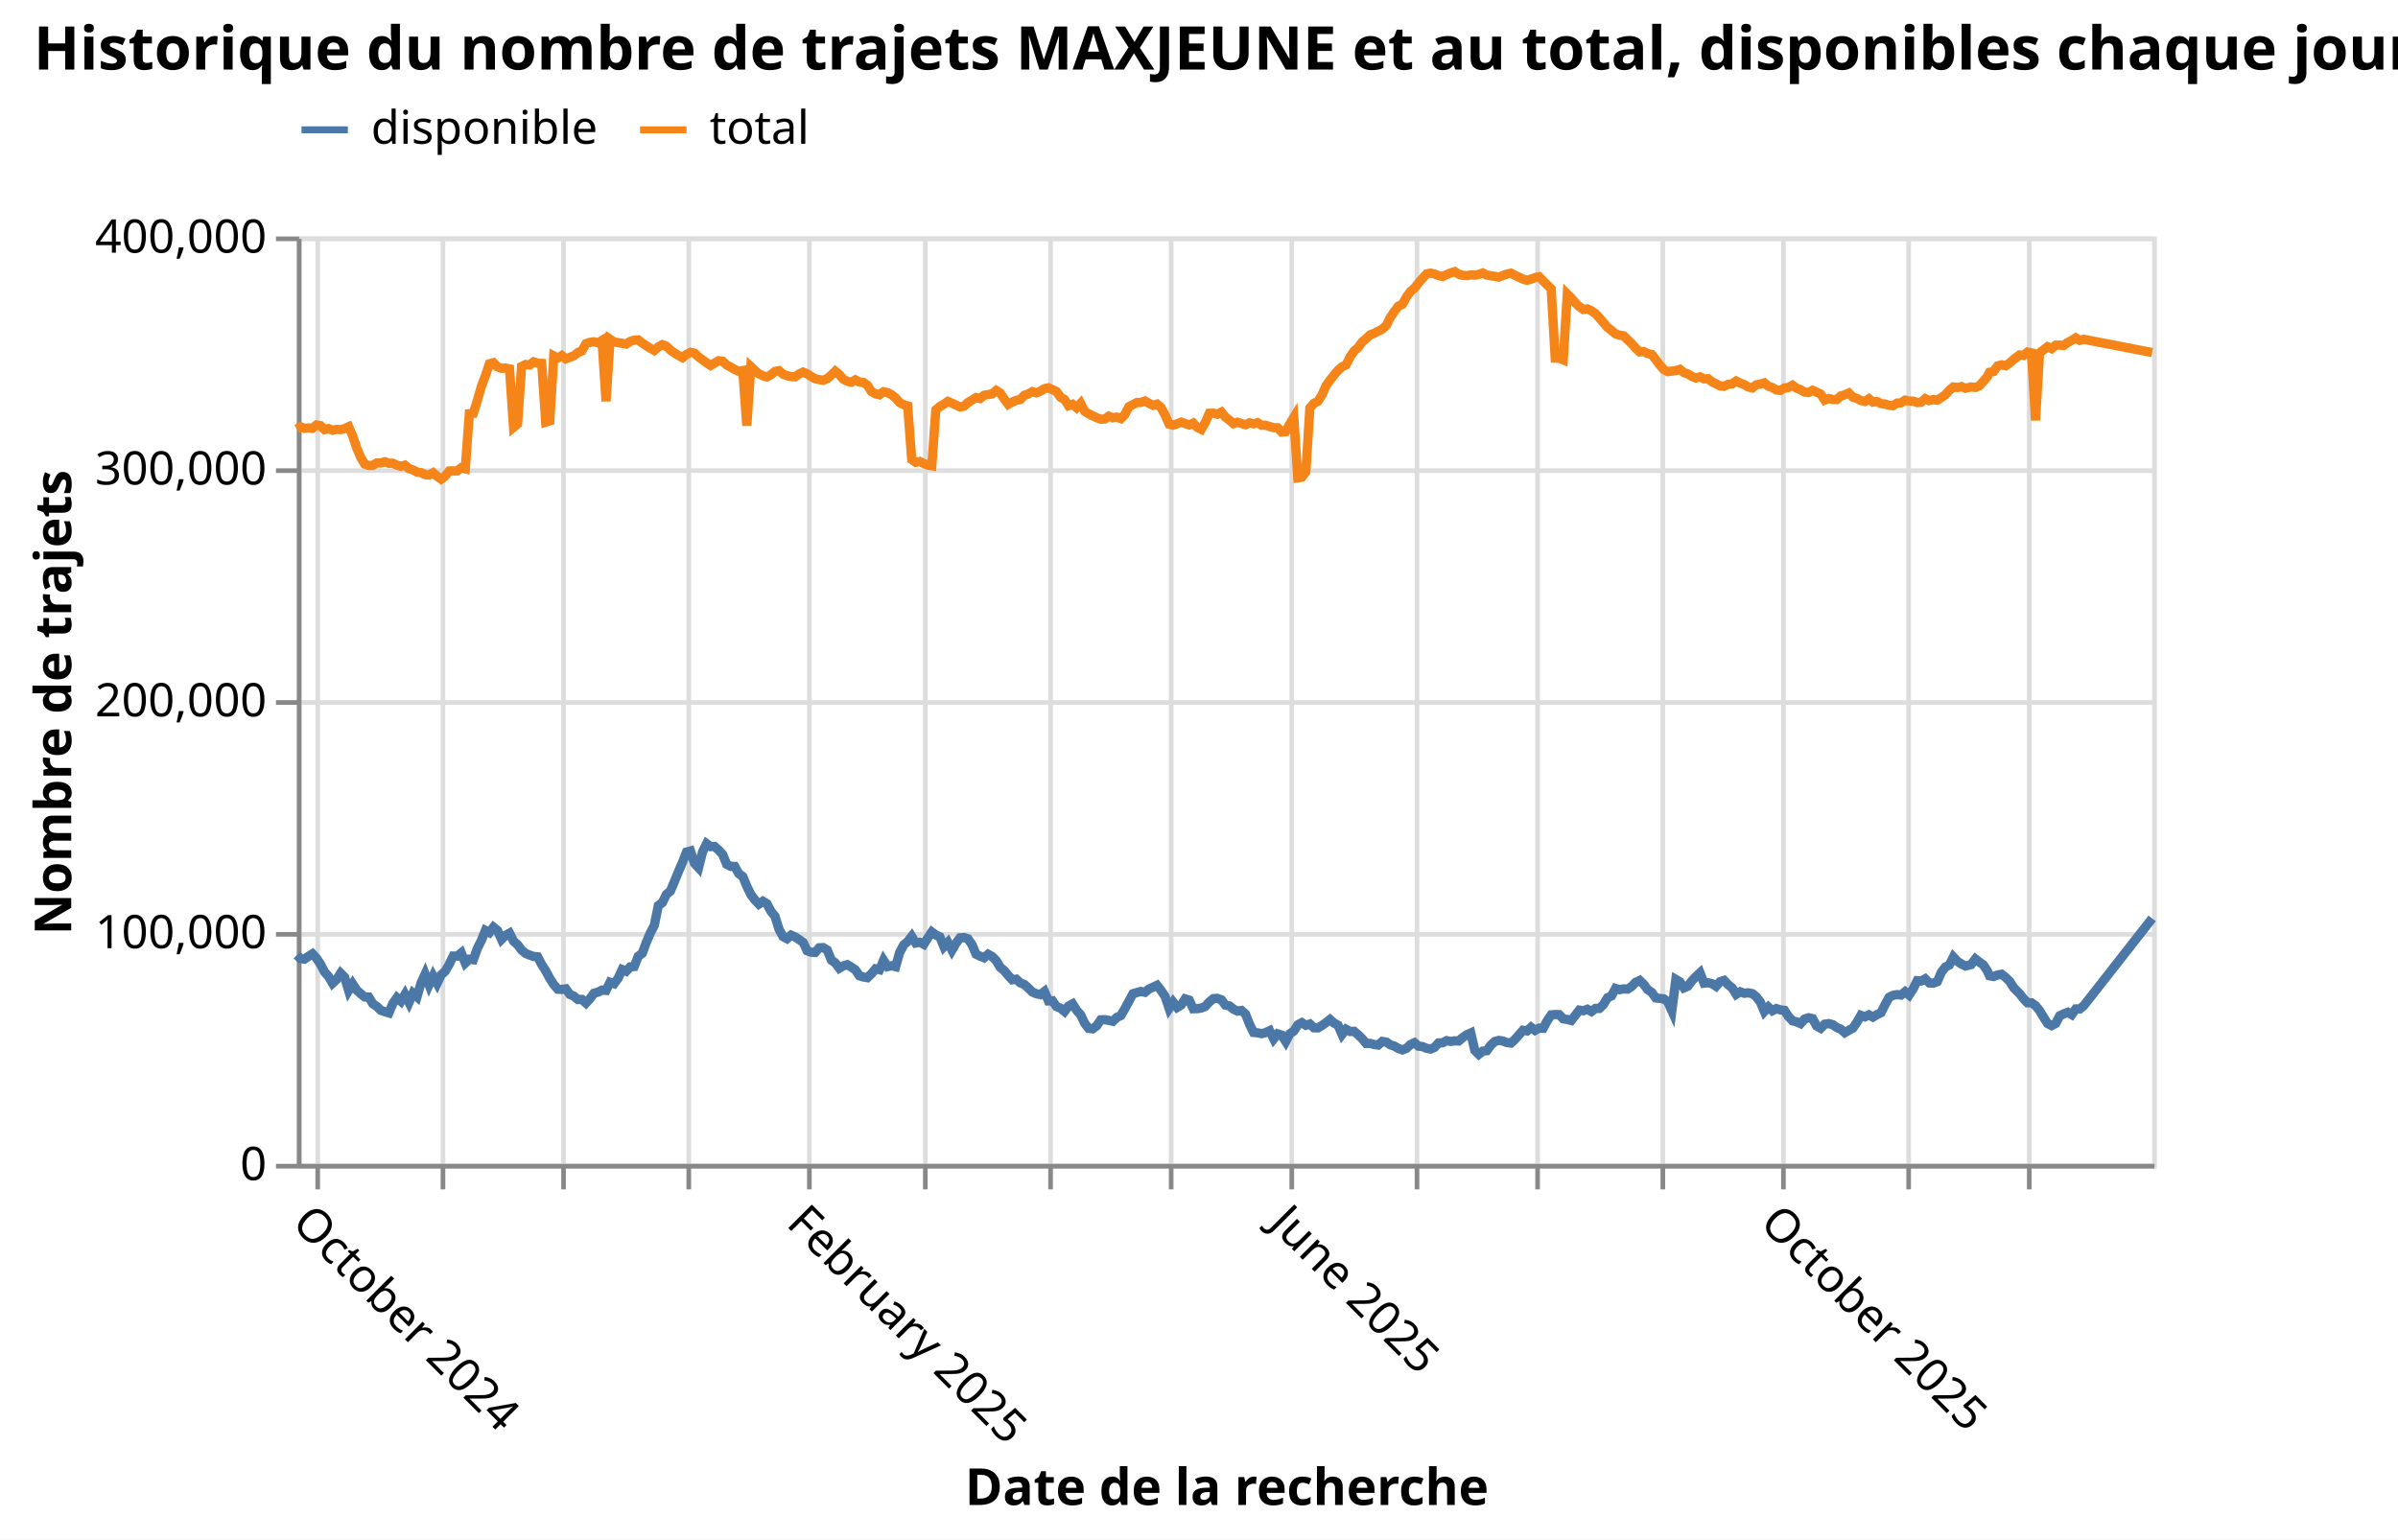
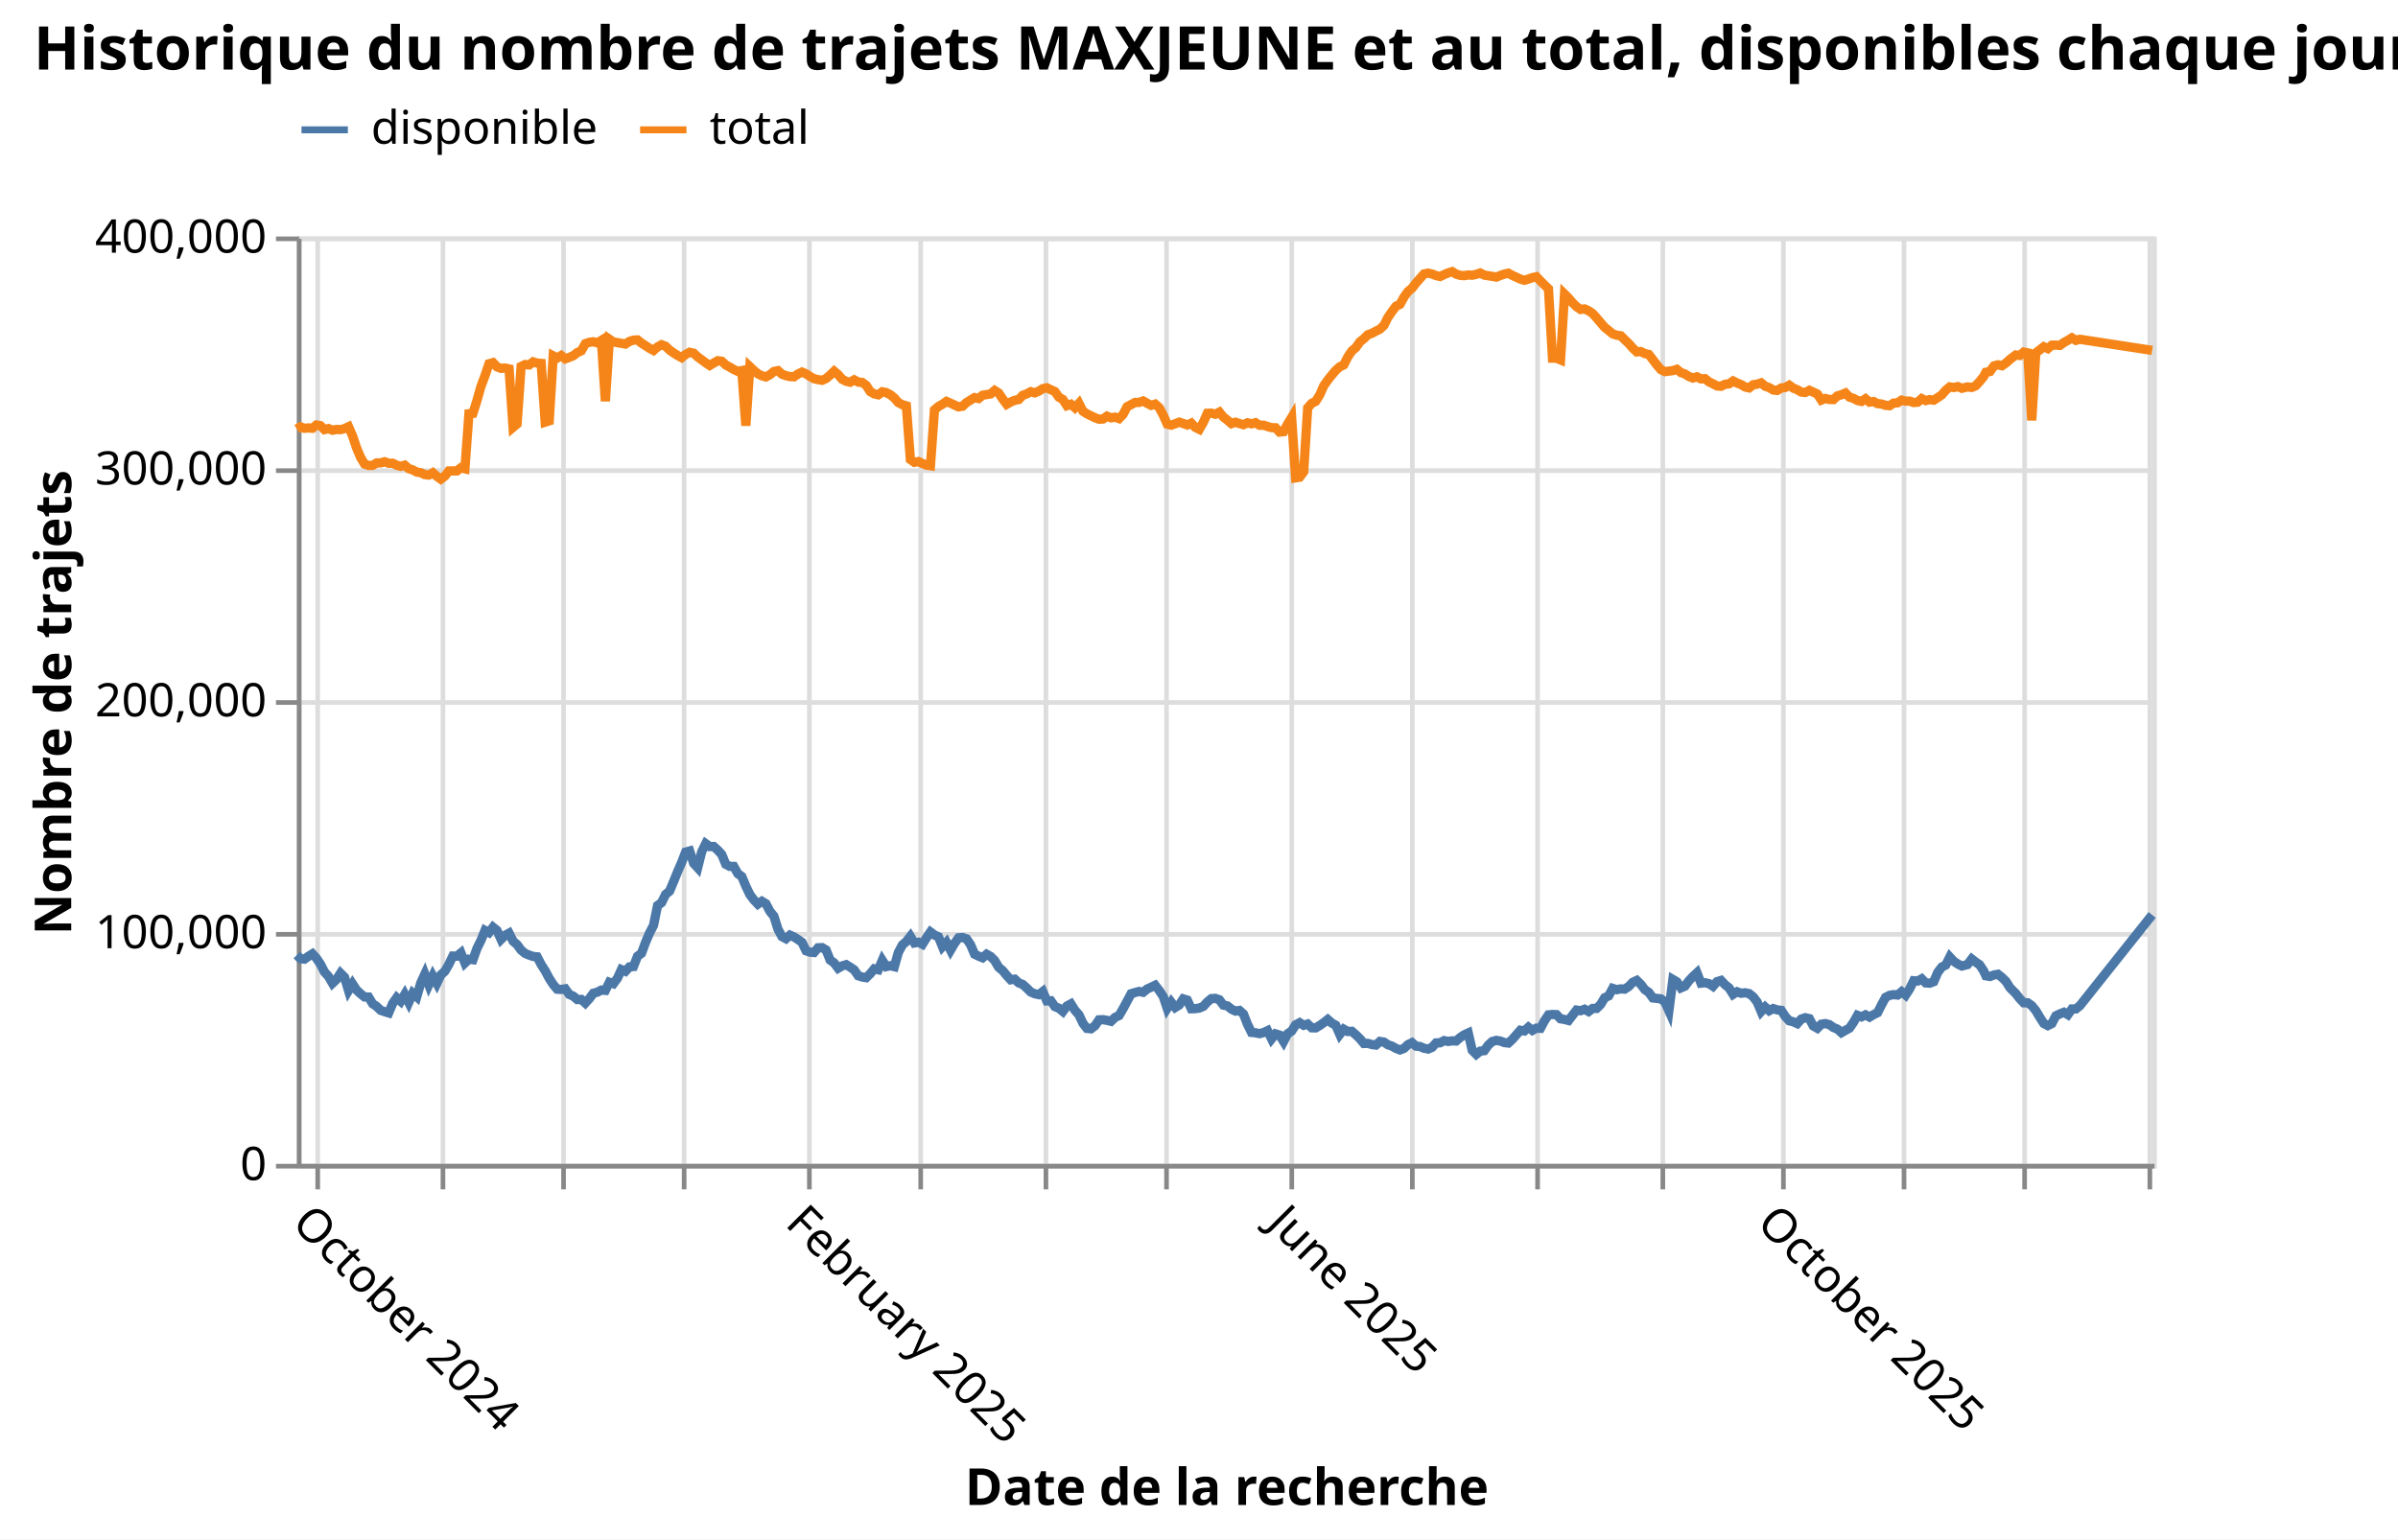
<svg xmlns="http://www.w3.org/2000/svg" version="1.1" class="marks" width="517" height="332" viewBox="0 0 517 332">
  <rect width="517" height="332" fill="white" />
  <g fill="none" stroke-miterlimit="10" transform="translate(64,51)">
    <g class="mark-group role-frame root" role="graphics-object" aria-roledescription="group mark container">
      <g transform="translate(0,0)">
        <path class="background" aria-hidden="true" d="M0.5,0.5h400v200h-400Z" stroke="#ddd" />
        <g>
          <g class="mark-group role-axis" aria-hidden="true">
            <g transform="translate(0.5,200.5)">
              <path class="background" aria-hidden="true" d="M0,0h0v0h0Z" pointer-events="none" />
              <g>
                <g class="mark-rule role-axis-grid" pointer-events="none">
                  <line transform="translate(4,-200)" x2="0" y2="200" stroke="#ddd" stroke-width="1" opacity="1" />
                  <line transform="translate(31,-200)" x2="0" y2="200" stroke="#ddd" stroke-width="1" opacity="1" />
                  <line transform="translate(57,-200)" x2="0" y2="200" stroke="#ddd" stroke-width="1" opacity="1" />
-                   <line transform="translate(84,-200)" x2="0" y2="200" stroke="#ddd" stroke-width="1" opacity="1" />
+                   <line transform="translate(83,-200)" x2="0" y2="200" stroke="#ddd" stroke-width="1" opacity="1" />
                  <line transform="translate(110,-200)" x2="0" y2="200" stroke="#ddd" stroke-width="1" opacity="1" />
-                   <line transform="translate(135,-200)" x2="0" y2="200" stroke="#ddd" stroke-width="1" opacity="1" />
-                   <line transform="translate(162,-200)" x2="0" y2="200" stroke="#ddd" stroke-width="1" opacity="1" />
-                   <line transform="translate(188,-200)" x2="0" y2="200" stroke="#ddd" stroke-width="1" opacity="1" />
+                   <line transform="translate(134,-200)" x2="0" y2="200" stroke="#ddd" stroke-width="1" opacity="1" />
+                   <line transform="translate(161,-200)" x2="0" y2="200" stroke="#ddd" stroke-width="1" opacity="1" />
+                   <line transform="translate(187,-200)" x2="0" y2="200" stroke="#ddd" stroke-width="1" opacity="1" />
                  <line transform="translate(214,-200)" x2="0" y2="200" stroke="#ddd" stroke-width="1" opacity="1" />
-                   <line transform="translate(241,-200)" x2="0" y2="200" stroke="#ddd" stroke-width="1" opacity="1" />
+                   <line transform="translate(240,-200)" x2="0" y2="200" stroke="#ddd" stroke-width="1" opacity="1" />
                  <line transform="translate(267,-200)" x2="0" y2="200" stroke="#ddd" stroke-width="1" opacity="1" />
                  <line transform="translate(294,-200)" x2="0" y2="200" stroke="#ddd" stroke-width="1" opacity="1" />
                  <line transform="translate(320,-200)" x2="0" y2="200" stroke="#ddd" stroke-width="1" opacity="1" />
-                   <line transform="translate(347,-200)" x2="0" y2="200" stroke="#ddd" stroke-width="1" opacity="1" />
-                   <line transform="translate(373,-200)" x2="0" y2="200" stroke="#ddd" stroke-width="1" opacity="1" />
+                   <line transform="translate(346,-200)" x2="0" y2="200" stroke="#ddd" stroke-width="1" opacity="1" />
+                   <line transform="translate(372,-200)" x2="0" y2="200" stroke="#ddd" stroke-width="1" opacity="1" />
+                   <line transform="translate(399,-200)" x2="0" y2="200" stroke="#ddd" stroke-width="1" opacity="1" />
                </g>
              </g>
              <path class="foreground" aria-hidden="true" d="" pointer-events="none" display="none" />
            </g>
          </g>
          <g class="mark-group role-axis" aria-hidden="true">
            <g transform="translate(0.5,0.5)">
              <path class="background" aria-hidden="true" d="M0,0h0v0h0Z" pointer-events="none" />
              <g>
                <g class="mark-rule role-axis-grid" pointer-events="none">
                  <line transform="translate(0,200)" x2="400" y2="0" stroke="#ddd" stroke-width="1" opacity="1" />
                  <line transform="translate(0,150)" x2="400" y2="0" stroke="#ddd" stroke-width="1" opacity="1" />
                  <line transform="translate(0,100)" x2="400" y2="0" stroke="#ddd" stroke-width="1" opacity="1" />
                  <line transform="translate(0,50)" x2="400" y2="0" stroke="#ddd" stroke-width="1" opacity="1" />
                  <line transform="translate(0,0)" x2="400" y2="0" stroke="#ddd" stroke-width="1" opacity="1" />
                </g>
              </g>
              <path class="foreground" aria-hidden="true" d="" pointer-events="none" display="none" />
            </g>
          </g>
-           <g class="mark-group role-axis" role="graphics-symbol" aria-roledescription="axis" aria-label="X-axis titled 'Date de la recherche' for a time scale with values from September 2024 to December 2025">
+           <g class="mark-group role-axis" role="graphics-symbol" aria-roledescription="axis" aria-label="X-axis titled 'Date de la recherche' for a time scale with values from September 2024 to January 2026">
            <g transform="translate(0.5,200.5)">
              <path class="background" aria-hidden="true" d="M0,0h0v0h0Z" pointer-events="none" />
              <g>
                <g class="mark-rule role-axis-tick" pointer-events="none">
                  <line transform="translate(4,0)" x2="0" y2="5" stroke="#888" stroke-width="1" opacity="1" />
                  <line transform="translate(31,0)" x2="0" y2="5" stroke="#888" stroke-width="1" opacity="1" />
                  <line transform="translate(57,0)" x2="0" y2="5" stroke="#888" stroke-width="1" opacity="1" />
-                   <line transform="translate(84,0)" x2="0" y2="5" stroke="#888" stroke-width="1" opacity="1" />
+                   <line transform="translate(83,0)" x2="0" y2="5" stroke="#888" stroke-width="1" opacity="1" />
                  <line transform="translate(110,0)" x2="0" y2="5" stroke="#888" stroke-width="1" opacity="1" />
-                   <line transform="translate(135,0)" x2="0" y2="5" stroke="#888" stroke-width="1" opacity="1" />
-                   <line transform="translate(162,0)" x2="0" y2="5" stroke="#888" stroke-width="1" opacity="1" />
-                   <line transform="translate(188,0)" x2="0" y2="5" stroke="#888" stroke-width="1" opacity="1" />
+                   <line transform="translate(134,0)" x2="0" y2="5" stroke="#888" stroke-width="1" opacity="1" />
+                   <line transform="translate(161,0)" x2="0" y2="5" stroke="#888" stroke-width="1" opacity="1" />
+                   <line transform="translate(187,0)" x2="0" y2="5" stroke="#888" stroke-width="1" opacity="1" />
                  <line transform="translate(214,0)" x2="0" y2="5" stroke="#888" stroke-width="1" opacity="1" />
-                   <line transform="translate(241,0)" x2="0" y2="5" stroke="#888" stroke-width="1" opacity="1" />
+                   <line transform="translate(240,0)" x2="0" y2="5" stroke="#888" stroke-width="1" opacity="1" />
                  <line transform="translate(267,0)" x2="0" y2="5" stroke="#888" stroke-width="1" opacity="1" />
                  <line transform="translate(294,0)" x2="0" y2="5" stroke="#888" stroke-width="1" opacity="1" />
                  <line transform="translate(320,0)" x2="0" y2="5" stroke="#888" stroke-width="1" opacity="1" />
-                   <line transform="translate(347,0)" x2="0" y2="5" stroke="#888" stroke-width="1" opacity="1" />
-                   <line transform="translate(373,0)" x2="0" y2="5" stroke="#888" stroke-width="1" opacity="1" />
+                   <line transform="translate(346,0)" x2="0" y2="5" stroke="#888" stroke-width="1" opacity="1" />
+                   <line transform="translate(372,0)" x2="0" y2="5" stroke="#888" stroke-width="1" opacity="1" />
+                   <line transform="translate(399,0)" x2="0" y2="5" stroke="#888" stroke-width="1" opacity="1" />
                </g>
                <g class="mark-text role-axis-label" pointer-events="none">
-                   <text text-anchor="start" transform="translate(3.787331,7) rotate(45) translate(0,8)" font-family="sans-serif" font-size="10px" fill="#000" opacity="1">October 2024</text>
-                   <text text-anchor="start" transform="translate(30.66744,7) rotate(45) translate(0,8)" font-family="sans-serif" font-size="10px" fill="#000" opacity="0">November 2024</text>
-                   <text text-anchor="start" transform="translate(56.68045,7) rotate(45) translate(0,8)" font-family="sans-serif" font-size="10px" fill="#000" opacity="0">December 2024</text>
-                   <text text-anchor="start" transform="translate(83.56055,7) rotate(45) translate(0,8)" font-family="sans-serif" font-size="10px" fill="#000" opacity="0">January 2025</text>
-                   <text text-anchor="start" transform="translate(110.4407,7) rotate(45) translate(0,8)" font-family="sans-serif" font-size="10px" fill="#000" opacity="1">February 2025</text>
-                   <text text-anchor="start" transform="translate(134.7195,7) rotate(45) translate(0,8)" font-family="sans-serif" font-size="10px" fill="#000" opacity="0">March 2025</text>
-                   <text text-anchor="start" transform="translate(161.5996,7) rotate(45) translate(0,8)" font-family="sans-serif" font-size="10px" fill="#000" opacity="0">April 2025</text>
-                   <text text-anchor="start" transform="translate(187.6126,7) rotate(45) translate(0,8)" font-family="sans-serif" font-size="10px" fill="#000" opacity="0">May 2025</text>
-                   <text text-anchor="start" transform="translate(214.4927,7) rotate(45) translate(0,8)" font-family="sans-serif" font-size="10px" fill="#000" opacity="1">June 2025</text>
-                   <text text-anchor="start" transform="translate(240.5057,7) rotate(45) translate(0,8)" font-family="sans-serif" font-size="10px" fill="#000" opacity="0">July 2025</text>
-                   <text text-anchor="start" transform="translate(267.3858,7) rotate(45) translate(0,8)" font-family="sans-serif" font-size="10px" fill="#000" opacity="0">August 2025</text>
-                   <text text-anchor="start" transform="translate(294.2659,7) rotate(45) translate(0,8)" font-family="sans-serif" font-size="10px" fill="#000" opacity="0">September 2025</text>
-                   <text text-anchor="start" transform="translate(320.2789,7) rotate(45) translate(0,8)" font-family="sans-serif" font-size="10px" fill="#000" opacity="1">October 2025</text>
-                   <text text-anchor="start" transform="translate(347.159,7) rotate(45) translate(0,8)" font-family="sans-serif" font-size="10px" fill="#000" opacity="0">November 2025</text>
-                   <text text-anchor="start" transform="translate(373.172,7) rotate(45) translate(0,8)" font-family="sans-serif" font-size="10px" fill="#000" opacity="0">December 2025</text>
+                   <text text-anchor="start" transform="translate(3.779139,7) rotate(45) translate(0,8)" font-family="sans-serif" font-size="10px" fill="#000" opacity="1">October 2024</text>
+                   <text text-anchor="start" transform="translate(30.6011,7) rotate(45) translate(0,8)" font-family="sans-serif" font-size="10px" fill="#000" opacity="0">November 2024</text>
+                   <text text-anchor="start" transform="translate(56.55784,7) rotate(45) translate(0,8)" font-family="sans-serif" font-size="10px" fill="#000" opacity="0">December 2024</text>
+                   <text text-anchor="start" transform="translate(83.3798,7) rotate(45) translate(0,8)" font-family="sans-serif" font-size="10px" fill="#000" opacity="0">January 2025</text>
+                   <text text-anchor="start" transform="translate(110.2018,7) rotate(45) translate(0,8)" font-family="sans-serif" font-size="10px" fill="#000" opacity="1">February 2025</text>
+                   <text text-anchor="start" transform="translate(134.4281,7) rotate(45) translate(0,8)" font-family="sans-serif" font-size="10px" fill="#000" opacity="0">March 2025</text>
+                   <text text-anchor="start" transform="translate(161.25,7) rotate(45) translate(0,8)" font-family="sans-serif" font-size="10px" fill="#000" opacity="0">April 2025</text>
+                   <text text-anchor="start" transform="translate(187.2068,7) rotate(45) translate(0,8)" font-family="sans-serif" font-size="10px" fill="#000" opacity="0">May 2025</text>
+                   <text text-anchor="start" transform="translate(214.0287,7) rotate(45) translate(0,8)" font-family="sans-serif" font-size="10px" fill="#000" opacity="1">June 2025</text>
+                   <text text-anchor="start" transform="translate(239.9855,7) rotate(45) translate(0,8)" font-family="sans-serif" font-size="10px" fill="#000" opacity="0">July 2025</text>
+                   <text text-anchor="start" transform="translate(266.8074,7) rotate(45) translate(0,8)" font-family="sans-serif" font-size="10px" fill="#000" opacity="0">August 2025</text>
+                   <text text-anchor="start" transform="translate(293.6294,7) rotate(45) translate(0,8)" font-family="sans-serif" font-size="10px" fill="#000" opacity="0">September 2025</text>
+                   <text text-anchor="start" transform="translate(319.5861,7) rotate(45) translate(0,8)" font-family="sans-serif" font-size="10px" fill="#000" opacity="1">October 2025</text>
+                   <text text-anchor="start" transform="translate(346.4081,7) rotate(45) translate(0,8)" font-family="sans-serif" font-size="10px" fill="#000" opacity="0">November 2025</text>
+                   <text text-anchor="start" transform="translate(372.3648,7) rotate(45) translate(0,8)" font-family="sans-serif" font-size="10px" fill="#000" opacity="0">December 2025</text>
+                   <text text-anchor="start" transform="translate(399.1868,7) rotate(45) translate(0,8)" font-family="sans-serif" font-size="10px" fill="#000" opacity="0">January 2026</text>
                </g>
                <g class="mark-rule role-axis-domain" pointer-events="none">
                  <line transform="translate(0,0)" x2="400" y2="0" stroke="#888" stroke-width="1" opacity="1" />
                </g>
                <g class="mark-text role-axis-title" pointer-events="none">
                  <text text-anchor="middle" transform="translate(200,73.06063)" font-family="sans-serif" font-size="11px" font-weight="bold" fill="#000" opacity="1">Date de la recherche</text>
                </g>
              </g>
              <path class="foreground" aria-hidden="true" d="" pointer-events="none" display="none" />
            </g>
          </g>
          <g class="mark-group role-axis" role="graphics-symbol" aria-roledescription="axis" aria-label="Y-axis titled 'Nombre de trajets' for a linear scale with values from 0 to 400,000">
            <g transform="translate(0.5,0.5)">
              <path class="background" aria-hidden="true" d="M0,0h0v0h0Z" pointer-events="none" />
              <g>
                <g class="mark-rule role-axis-tick" pointer-events="none">
                  <line transform="translate(0,200)" x2="-5" y2="0" stroke="#888" stroke-width="1" opacity="1" />
                  <line transform="translate(0,150)" x2="-5" y2="0" stroke="#888" stroke-width="1" opacity="1" />
                  <line transform="translate(0,100)" x2="-5" y2="0" stroke="#888" stroke-width="1" opacity="1" />
                  <line transform="translate(0,50)" x2="-5" y2="0" stroke="#888" stroke-width="1" opacity="1" />
                  <line transform="translate(0,0)" x2="-5" y2="0" stroke="#888" stroke-width="1" opacity="1" />
                </g>
                <g class="mark-text role-axis-label" pointer-events="none">
                  <text text-anchor="end" transform="translate(-7,203)" font-family="sans-serif" font-size="10px" fill="#000" opacity="1">0</text>
                  <text text-anchor="end" transform="translate(-7,153)" font-family="sans-serif" font-size="10px" fill="#000" opacity="1">100,000</text>
                  <text text-anchor="end" transform="translate(-7,103)" font-family="sans-serif" font-size="10px" fill="#000" opacity="1">200,000</text>
                  <text text-anchor="end" transform="translate(-7,53)" font-family="sans-serif" font-size="10px" fill="#000" opacity="1">300,000</text>
                  <text text-anchor="end" transform="translate(-7,3)" font-family="sans-serif" font-size="10px" fill="#000" opacity="1">400,000</text>
                </g>
                <g class="mark-rule role-axis-domain" pointer-events="none">
                  <line transform="translate(0,200)" x2="0" y2="-200" stroke="#888" stroke-width="1" opacity="1" />
                </g>
                <g class="mark-text role-axis-title" pointer-events="none">
                  <text text-anchor="middle" transform="translate(-47.14746,100) rotate(-90) translate(0,-2)" font-family="sans-serif" font-size="11px" font-weight="bold" fill="#000" opacity="1">Nombre de trajets</text>
                </g>
              </g>
              <path class="foreground" aria-hidden="true" d="" pointer-events="none" display="none" />
            </g>
          </g>
          <g class="mark-group role-scope pathgroup" role="graphics-object" aria-roledescription="group mark container">
            <g transform="translate(0,0)">
              <path class="background" aria-hidden="true" d="M0,0h400v200h-400Z" />
              <g>
                <g class="mark-line role-mark marks" role="graphics-object" aria-roledescription="line mark container">
-                   <path aria-label="Date de la recherche: September 2024; Nombre de trajets: 90064; variable: disponible" role="graphics-symbol" aria-roledescription="line mark" d="M0,154.968L0.762,155.733L1.629,155.849L2.496,155.249L3.363,154.706L4.23,155.647L5.098,156.936L5.965,158.611L6.832,159.578L7.699,161.051L8.566,160.232L9.433,158.887L10.3,159.757L11.167,162.622L12.034,161.186L12.901,162.517L13.769,163.314L14.636,164.01L15.503,164.032L16.37,165.467L17.237,166.043L18.104,166.883L18.971,167.187L19.838,167.45L20.705,165.395L21.572,164.165L22.44,164.939L23.307,163.463L24.174,165.186L25.041,163.209L25.908,163.971L26.775,160.982L27.648,159.082L28.509,161.376L29.377,159.478L30.244,161.072L31.111,159.24L31.978,158.471L32.845,156.976L33.712,155.186L34.579,155.206L35.448,154.501L36.313,156.687L37.18,155.87L38.047,155.975L38.915,153.544L39.782,151.81L40.65,149.657L41.516,150.119L42.383,148.968L43.25,149.665L44.119,151.587L44.984,150.725L45.852,150.247L46.718,151.977L47.585,152.725L48.452,153.898L49.32,154.616L50.187,154.978L51.054,155.274L51.921,155.354L52.788,157.015L53.655,158.365L54.522,159.98L55.389,161.327L56.256,162.333L57.124,162.388L57.991,162.251L58.858,163.458L59.725,163.83L60.592,164.564L61.459,164.539L62.327,165.319L63.194,164.379L64.061,163.203L64.927,162.973L65.794,162.518L66.662,162.586L67.529,160.835L68.396,161.142L69.263,159.983L70.13,158.101L70.997,158.467L71.864,157.526L72.731,157.444L73.598,155.239L74.466,154.588L75.333,152.251L76.2,150.225L77.067,148.563L77.934,144.291L78.801,143.67L79.668,141.894L80.535,141.173L81.402,139.108L82.269,136.98L83.136,134.989L84.004,132.763L84.871,132.524L85.738,135.188L86.605,136.135L87.472,132.697L88.339,130.95L89.206,131.578L90.073,131.561L90.94,132.339L91.808,133.284L92.675,135.399L93.542,135.847L94.409,135.858L95.276,137.406L96.143,138.04L97.01,140.126L97.877,141.915L98.744,143.074L99.611,143.981L100.478,143.375L101.346,143.9L102.213,145.535L103.08,146.599L103.947,149.389L104.814,150.987L105.681,151.445L106.548,150.679L107.415,151.062L108.282,151.618L109.149,152.229L110.017,154.046L110.884,154.351L111.751,154.412L112.618,153.406L113.485,153.367L114.352,153.888L115.219,156.04L116.086,156.669L116.953,157.81L117.82,157.313L118.688,157.047L119.555,157.575L120.422,158.166L121.289,159.431L122.156,159.706L123.023,159.848L123.89,158.995L124.757,157.945L125.624,158.136L126.492,156.106L127.359,157.462L128.226,157.265L129.093,157.476L129.96,154.421L130.827,152.787L131.694,152.041L132.561,150.938L133.428,152.365L134.295,152.195L135.162,152.643L136.03,151.262L136.897,150.001L137.764,150.645L138.631,151.037L139.498,153.158L140.365,152.225L141.232,153.922L142.099,152.442L142.966,151.259L143.834,151.191L144.701,151.477L145.568,152.743L146.435,154.781L147.302,155.208L148.169,155.551L149.036,154.8L149.903,155.283L150.77,156.148L151.637,157.605L152.504,158.325L153.372,159.373L154.239,160.304L155.106,160.171L155.973,160.969L156.84,161.308L157.707,162.091L158.574,162.944L159.441,163.317L160.308,163.501L161.175,162.836L162.043,164.858L162.91,164.829L163.777,166.086L164.644,166.43L165.511,167.135L166.378,165.96L167.245,165.495L168.112,166.877L168.979,167.849L169.846,169.688L170.714,170.789L171.581,170.875L172.448,170.221L173.315,168.943L174.182,168.904L175.049,169.053L175.916,169.255L176.783,168.412L177.65,168.02L178.518,166.532L179.385,164.924L180.252,163.313L181.119,163.048L181.986,162.82L182.853,162.997L183.72,162.291L184.587,161.905L185.454,161.49L186.321,162.601L187.188,163.887L188.056,166.459L188.923,165.131L189.79,166.265L190.657,165.732L191.524,164.419L192.391,164.685L193.258,166.554L194.125,166.527L194.992,166.396L195.859,166.035L196.727,165.078L197.594,164.366L198.461,164.313L199.328,164.62L200.195,165.77L201.062,165.935L201.929,166.64L202.796,167.049L203.663,166.921L204.53,167.69L205.398,169.905L206.265,171.652L207.132,171.735L207.999,171.918L208.866,171.688L209.733,171.282L210.6,173.049L211.467,171.97L212.334,172.23L213.202,173.612L214.069,171.945L214.936,171.366L215.803,170.02L216.67,169.554L217.537,170.116L218.404,169.844L219.271,170.659L220.138,170.679L221.006,170.16L221.873,169.553L222.74,168.868L223.607,169.634L224.474,170.104L225.341,172.084L226.208,170.968L227.076,171.455L227.943,171.414L228.81,172.162L229.676,173L230.543,174.038L231.41,174.015L232.278,174.271L233.145,174.377L234.012,173.602L234.879,173.737L235.746,174.319L236.613,174.612L237.48,175.106L238.347,175.429L239.215,175.097L240.082,174.282L240.949,173.871L241.816,174.614L242.683,174.699L243.55,175.073L244.417,175.245L245.284,174.872L246.151,173.92L247.018,173.889L247.886,173.422L248.753,173.601L249.62,173.471L250.487,173.506L251.354,172.75L252.221,172.175L253.088,171.774L253.955,175.505L254.822,176.378L255.69,175.686L256.556,175.588L257.423,174.388L258.291,173.605L259.158,173.373L260.025,173.515L260.892,173.844L261.76,173.947L262.626,173.151L263.493,172.167L264.36,171.187L265.227,171.332L266.095,170.541L266.962,171.215L267.829,170.732L268.696,170.771L269.563,169.151L270.43,167.868L271.297,167.786L272.165,167.82L273.031,168.715L273.899,168.859L274.766,169.08L275.633,167.953L276.5,166.84L277.367,166.977L278.235,166.657L279.101,167.146L279.968,166.484L280.835,166.475L281.702,165.623L282.57,164.178L283.437,163.778L284.304,162.162L285.171,162.437L286.038,162.265L286.905,162.317L287.772,161.742L288.639,160.848L289.515,160.444L290.373,161.271L291.241,162.424L292.108,163.016L292.975,164.217L293.842,164.319L294.709,164.418L295.576,165.054L296.443,166.983L297.31,160.232L298.177,160.738L299.044,162.052L299.911,161.678L300.779,160.509L301.646,159.6L302.513,158.795L303.38,161.033L304.247,160.935L305.114,161.135L305.981,161.704L306.848,160.708L307.715,160.444L308.583,161.365L309.45,162.053L310.317,163.443L311.184,162.892L312.051,163.207L312.918,163.107L313.785,163.285L314.652,163.972L315.519,165.093L316.386,167.142L317.254,166.188L318.121,166.971L318.988,166.514L319.855,166.797L320.722,166.898L321.589,168.219L322.456,169.148L323.323,169.359L324.19,169.754L325.057,168.774L325.925,168.487L326.792,168.685L327.659,170.267L328.526,170.754L329.393,169.882L330.26,169.748L331.127,169.979L331.994,170.59L332.861,170.941L333.728,171.71L334.595,171.203L335.463,170.738L336.33,169.486L337.197,167.974L338.064,168.298L338.931,167.867L339.798,168.346L340.665,167.821L341.532,167.402L342.399,165.689L343.268,164.094L344.134,163.656L345.001,163.5L345.868,163.587L346.735,162.873L347.602,163.597L348.469,162.261L349.336,160.504L350.203,160.572L351.07,160.1L351.937,160.98L352.805,161.035L353.672,160.705L354.539,158.704L355.406,157.564L356.273,157.112L357.14,155.393L358.007,156.323L358.875,156.904L359.741,157.334L360.957,157.028L361.879,155.821L362.716,156.472L363.581,157.061L364.447,158.366L364.944,159.443L365.811,159.592L366.678,159.266L367.545,159.113L368.412,159.8L369.279,160.641L370.147,162.019L371.406,163.283L372.252,164.362L373.119,165.269L373.987,165.269L374.853,165.882L375.721,166.94L376.588,168.382L377.455,169.732L378.322,170.182L379.189,169.737L380.056,168.081L380.925,167.658L381.795,167.31L382.658,167.822L383.525,166.598L384.392,166.586L385.259,165.885L400,147.071" stroke="#4c78a8" stroke-width="2" />
+                   <path aria-label="Date de la recherche: September 2024; Nombre de trajets: 90064; variable: disponible" role="graphics-symbol" aria-roledescription="line mark" d="M0,154.968L0.76,155.733L1.626,155.849L2.491,155.249L3.356,154.706L4.221,155.647L5.087,156.936L5.952,158.611L6.817,159.578L7.682,161.051L8.547,160.232L9.413,158.887L10.278,159.757L11.143,162.622L12.008,161.186L12.874,162.517L13.739,163.314L14.604,164.01L15.469,164.032L16.334,165.467L17.2,166.043L18.065,166.883L18.93,167.187L19.795,167.45L20.661,165.395L21.526,164.165L22.391,164.939L23.256,163.463L24.122,165.186L24.987,163.209L25.852,163.971L26.717,160.982L27.589,159.082L28.448,161.376L29.313,159.478L30.178,161.072L31.043,159.24L31.909,158.471L32.774,156.976L33.639,155.186L34.504,155.206L35.371,154.501L36.235,156.687L37.1,155.87L37.965,155.975L38.83,153.544L39.695,151.81L40.562,149.657L41.426,150.119L42.291,148.968L43.156,149.665L44.024,151.587L44.887,150.725L45.753,150.247L46.617,151.977L47.482,152.725L48.348,153.898L49.213,154.616L50.078,154.978L50.943,155.274L51.809,155.354L52.674,157.015L53.539,158.365L54.404,159.98L55.27,161.327L56.135,162.333L57,162.388L57.866,162.251L58.731,163.458L59.596,163.83L60.461,164.564L61.326,164.539L62.192,165.319L63.057,164.379L63.922,163.203L64.787,162.973L65.652,162.518L66.517,162.586L67.383,160.835L68.248,161.142L69.113,159.983L69.978,158.101L70.843,158.467L71.709,157.526L72.574,157.444L73.439,155.239L74.304,154.588L75.17,152.251L76.035,150.225L76.9,148.563L77.765,144.291L78.631,143.67L79.496,141.894L80.361,141.173L81.226,139.108L82.091,136.98L82.957,134.989L83.822,132.763L84.687,132.524L85.552,135.188L86.418,136.135L87.283,132.697L88.148,130.95L89.013,131.578L89.878,131.561L90.744,132.339L91.609,133.284L92.475,135.399L93.339,135.847L94.205,135.858L95.07,137.406L95.935,138.04L96.8,140.126L97.665,141.915L98.531,143.074L99.396,143.981L100.261,143.375L101.126,143.9L101.992,145.535L102.857,146.599L103.722,149.389L104.587,150.987L105.452,151.445L106.318,150.679L107.183,151.062L108.048,151.618L108.913,152.229L109.779,154.046L110.644,154.351L111.509,154.412L112.374,153.406L113.24,153.367L114.105,153.888L114.97,156.04L115.835,156.669L116.7,157.81L117.566,157.313L118.431,157.047L119.296,157.575L120.161,158.166L121.027,159.431L121.892,159.706L122.757,159.848L123.622,158.995L124.487,157.945L125.353,158.136L126.218,156.106L127.083,157.462L127.948,157.265L128.814,157.476L129.679,154.421L130.544,152.787L131.409,152.041L132.274,150.938L133.14,152.365L134.005,152.195L134.87,152.643L135.735,151.262L136.601,150.001L137.466,150.645L138.331,151.037L139.196,153.158L140.061,152.225L140.927,153.922L141.792,152.442L142.657,151.259L143.523,151.191L144.388,151.477L145.253,152.743L146.118,154.781L146.983,155.208L147.848,155.551L148.714,154.8L149.579,155.283L150.444,156.148L151.309,157.605L152.175,158.325L153.04,159.373L153.905,160.304L154.77,160.171L155.635,160.969L156.501,161.308L157.366,162.091L158.231,162.944L159.096,163.317L159.962,163.501L160.827,162.836L161.692,164.858L162.557,164.829L163.422,166.086L164.288,166.43L165.153,167.135L166.018,165.96L166.883,165.495L167.749,166.877L168.614,167.849L169.479,169.688L170.344,170.789L171.209,170.875L172.075,170.221L172.94,168.943L173.805,168.904L174.67,169.053L175.536,169.255L176.401,168.412L177.266,168.02L178.131,166.532L178.997,164.924L179.862,163.313L180.727,163.048L181.592,162.82L182.457,162.997L183.323,162.291L184.188,161.905L185.053,161.49L185.918,162.601L186.784,163.887L187.649,166.459L188.514,165.131L189.379,166.265L190.244,165.732L191.11,164.419L191.975,164.685L192.84,166.554L193.705,166.527L194.571,166.396L195.436,166.035L196.301,165.078L197.166,164.366L198.031,164.313L198.897,164.62L199.762,165.77L200.627,165.935L201.492,166.64L202.358,167.049L203.223,166.921L204.088,167.69L204.953,169.905L205.818,171.652L206.684,171.735L207.549,171.918L208.414,171.688L209.279,171.282L210.145,173.049L211.01,171.97L211.875,172.23L212.74,173.612L213.606,171.945L214.471,171.366L215.336,170.02L216.201,169.554L217.066,170.116L217.932,169.844L218.797,170.659L219.662,170.679L220.527,170.16L221.393,169.553L222.258,168.868L223.123,169.634L223.988,170.104L224.854,172.084L225.719,170.968L226.584,171.455L227.45,171.414L228.315,172.162L229.179,173L230.045,174.038L230.91,174.015L231.775,174.271L232.64,174.377L233.506,173.602L234.371,173.737L235.236,174.319L236.102,174.612L236.967,175.106L237.832,175.429L238.697,175.097L239.562,174.282L240.428,173.871L241.293,174.614L242.158,174.699L243.023,175.073L243.888,175.245L244.754,174.872L245.619,173.92L246.484,173.889L247.349,173.422L248.215,173.601L249.08,173.471L249.945,173.506L250.81,172.75L251.675,172.175L252.541,171.774L253.406,175.505L254.271,176.378L255.136,175.686L256.001,175.588L256.867,174.388L257.732,173.605L258.598,173.373L259.462,173.515L260.328,173.844L261.193,173.947L262.058,173.151L262.923,172.167L263.789,171.187L264.654,171.332L265.519,170.541L266.384,171.215L267.249,170.732L268.115,170.771L268.98,169.151L269.845,167.868L270.71,167.786L271.576,167.82L272.441,168.715L273.306,168.859L274.171,169.08L275.036,167.953L275.902,166.84L276.767,166.977L277.633,166.657L278.497,167.146L279.363,166.484L280.228,166.475L281.093,165.623L281.958,164.178L282.823,163.778L283.689,162.162L284.554,162.437L285.419,162.265L286.284,162.317L287.15,161.742L288.015,160.848L288.889,160.444L289.745,161.271L290.611,162.424L291.476,163.016L292.341,164.217L293.206,164.319L294.072,164.418L294.937,165.054L295.802,166.983L296.667,160.232L297.532,160.738L298.397,162.052L299.263,161.678L300.128,160.509L300.993,159.6L301.858,158.795L302.724,161.033L303.589,160.935L304.454,161.135L305.319,161.704L306.185,160.708L307.05,160.444L307.916,161.365L308.78,162.053L309.646,163.443L310.511,162.892L311.376,163.207L312.241,163.107L313.106,163.285L313.972,163.972L314.837,165.093L315.702,167.142L316.567,166.188L317.433,166.971L318.298,166.514L319.163,166.797L320.028,166.898L320.893,168.219L321.759,169.148L322.624,169.359L323.489,169.754L324.354,168.774L325.219,168.487L326.085,168.685L326.95,170.267L327.815,170.754L328.68,169.882L329.546,169.748L330.411,169.979L331.276,170.59L332.141,170.941L333.007,171.71L333.872,171.203L334.737,170.738L335.602,169.486L336.467,167.974L337.333,168.298L338.198,167.867L339.063,168.346L339.928,167.821L340.794,167.402L341.659,165.689L342.525,164.094L343.389,163.656L344.254,163.5L345.12,163.587L345.985,162.873L346.85,163.597L347.716,162.261L348.581,160.504L349.446,160.572L350.311,160.1L351.176,160.98L352.041,161.035L352.907,160.705L353.772,158.704L354.637,157.564L355.502,157.112L356.368,155.393L357.233,156.323L358.099,156.904L358.963,157.334L360.176,157.028L361.096,155.821L361.932,156.472L362.794,157.061L363.659,158.366L364.155,159.443L365.02,159.592L365.885,159.266L366.75,159.113L367.616,159.8L368.481,160.641L369.346,162.019L370.603,163.283L371.447,164.362L372.312,165.269L373.178,165.269L374.042,165.882L374.909,166.94L375.773,168.382L376.638,169.732L377.503,170.182L378.368,169.737L379.234,168.081L380.101,167.658L380.969,167.31L381.831,167.822L382.696,166.598L383.56,166.586L384.425,165.885L400,146.313" stroke="#4c78a8" stroke-width="2" />
                </g>
              </g>
              <path class="foreground" aria-hidden="true" d="" display="none" />
            </g>
            <g transform="translate(0,0)">
              <path class="background" aria-hidden="true" d="M0,0h400v200h-400Z" />
              <g>
                <g class="mark-line role-mark marks" role="graphics-object" aria-roledescription="line mark container">
-                   <path aria-label="Date de la recherche: September 2024; Nombre de trajets: 316947; variable: total" role="graphics-symbol" aria-roledescription="line mark" d="M0,41.527L0.762,41.049L1.629,41.365L2.496,41.288L3.363,41.358L4.23,40.661L5.098,40.8L5.965,41.647L6.832,41.43L7.699,41.781L8.566,41.611L9.433,41.656L10.3,41.43L11.167,41.03L12.034,43.01L12.901,45.596L13.769,47.643L14.636,49.087L15.503,49.384L16.37,49.365L17.237,48.839L18.104,48.832L18.971,48.585L19.838,48.91L20.705,48.899L21.572,49.331L22.44,49.564L23.307,49.321L24.174,50.066L25.041,50.34L25.908,50.805L26.775,50.942L27.648,51.354L28.509,51.45L29.377,50.957L30.244,51.726L31.111,52.334L31.978,51.669L32.845,50.57L33.712,50.564L34.579,50.562L35.448,49.876L36.313,50.093L37.18,38.228L38.047,38.143L38.915,35.371L39.782,32.326L40.65,30.021L41.516,27.456L42.383,27.215L43.25,28.117L44.119,28.444L44.984,28.367L45.852,28.557L46.718,41.151L47.585,40.42L48.452,28.041L49.32,27.611L50.187,27.705L51.054,27.039L51.921,27.306L52.788,27.371L53.655,40.039L54.522,39.766L55.389,25.754L56.256,26.212L57.124,25.675L57.991,26.382L58.858,26.069L59.725,25.719L60.592,25.039L61.459,24.65L62.327,23.12L63.194,22.817L64.061,22.71L64.927,22.94L65.794,22.407L66.662,35.535L67.529,22.16L68.396,22.744L69.263,22.89L70.13,23.04L70.997,23.195L71.864,22.626L72.731,22.355L73.598,22.304L74.466,22.991L75.333,23.55L76.2,24.107L77.067,24.576L77.934,23.818L78.801,23.341L79.668,23.676L80.535,24.5L81.402,25.115L82.269,25.657L83.136,26.126L84.004,25.436L84.871,24.98L85.738,25.17L86.605,25.974L87.472,26.597L88.339,27.242L89.206,27.815L90.073,27.286L90.94,26.791L91.808,26.904L92.675,27.712L93.542,28.178L94.409,28.689L95.276,29.084L96.143,28.919L97.01,40.807L97.877,28.083L98.744,28.901L99.611,29.61L100.478,30.048L101.346,30.29L102.213,29.815L103.08,29.11L103.947,28.935L104.814,29.696L105.681,30.018L106.548,30.221L107.415,30.265L108.282,29.649L109.149,29.249L110.017,29.627L110.884,30.194L111.751,30.682L112.618,30.869L113.485,31.018L114.352,30.63L115.219,29.898L116.086,29.063L116.953,29.787L117.82,30.791L118.688,31.233L119.555,31.43L120.422,30.925L121.289,31.398L122.156,31.486L123.023,32.116L123.89,33.46L124.757,33.938L125.624,34.14L126.492,33.49L127.359,33.675L128.226,34.13L129.093,34.822L129.96,35.822L130.827,36.272L131.694,36.531L132.561,48.092L133.428,48.7L134.295,48.537L135.162,48.953L136.03,49.309L136.897,49.441L137.764,37.403L138.631,36.658L139.498,36.172L140.365,35.573L141.232,35.953L142.099,36.352L142.966,36.749L143.834,36.606L144.701,35.803L145.568,35.27L146.435,34.746L147.302,34.945L148.169,34.238L149.036,34.09L149.903,33.953L150.77,33.214L151.637,33.749L152.504,35.042L153.372,36.193L154.239,35.709L155.106,35.329L155.973,35.163L156.84,34.246L157.707,33.944L158.574,33.472L159.441,33.717L160.308,33.352L161.175,32.816L162.043,32.633L162.91,33.048L163.777,33.438L164.644,34.651L165.511,35.16L166.378,36.488L167.245,36.186L168.112,36.929L168.979,35.987L169.846,37.685L170.714,38.249L171.581,38.674L172.448,39.089L173.315,39.408L174.182,39.365L175.049,38.758L175.916,39.11L176.783,38.964L177.65,39.274L178.518,38.372L179.385,36.711L180.252,36.258L181.119,35.788L181.986,35.793L182.853,35.479L183.72,35.973L184.587,36.414L185.454,36.152L186.321,36.902L187.188,38.521L188.056,40.467L188.923,40.691L189.79,40.384L190.657,40.043L191.524,40.336L192.391,40.649L193.258,40.256L194.125,41.172L194.992,41.592L195.859,40.08L196.727,38.132L197.594,38.1L198.461,38.331L199.328,37.88L200.195,38.948L201.062,39.611L201.929,40.357L202.796,40.06L203.663,40.349L204.53,40.586L205.398,40.189L206.265,40.399L207.132,40.158L207.999,40.715L208.866,40.699L209.733,40.983L210.6,41.231L211.467,41.256L212.334,42.185L213.202,42.09L214.069,40.438L214.936,39.02L215.803,52.049L216.67,51.912L217.537,50.752L218.404,36.969L219.271,35.983L220.138,35.548L221.006,34.173L221.873,32.211L222.74,30.981L223.607,29.89L224.474,28.866L225.341,28.1L226.208,27.683L227.076,25.971L227.943,24.683L228.81,23.962L229.676,22.735L230.543,22.033L231.41,21.19L232.278,20.884L233.145,20.419L234.012,19.985L234.879,19.168L235.746,17.456L236.613,16.19L237.48,15.035L238.347,14.634L239.215,13.064L240.082,11.864L240.949,11.148L241.816,10.03L242.683,9.048L243.55,8.079L244.417,7.898L245.284,8.097L246.151,8.432L247.018,8.631L247.886,8.218L248.753,7.851L249.62,7.582L250.487,8.117L251.354,8.381L252.221,8.445L253.088,8.299L253.955,8.35L254.822,8.168L255.69,7.874L256.556,8.324L257.423,8.467L258.291,8.599L259.158,8.763L260.025,8.411L260.892,8.105L261.76,7.916L262.626,8.394L263.493,8.785L264.36,9.192L265.227,9.444L266.095,9.189L266.962,8.868L267.829,8.691L268.696,9.589L269.563,10.45L270.43,11.298L271.297,26.241L272.165,26.255L273.031,26.615L273.899,12.424L274.766,13.281L275.633,14.295L276.5,15.142L277.367,15.736L278.235,15.622L279.101,16.027L279.968,16.613L280.835,17.571L281.702,18.592L282.57,19.595L283.437,20.28L284.304,21.004L285.171,21.29L286.038,21.409L286.905,22.259L287.772,23.083L288.639,24.075L289.515,24.892L290.373,24.815L291.241,25.244L292.108,25.441L292.975,26.561L293.842,27.699L294.709,28.712L295.576,29.141L296.443,29.038L297.31,28.923L298.177,28.652L299.044,29.351L299.911,29.653L300.779,30.2L301.646,30.52L302.513,30.271L303.38,30.71L304.247,30.667L305.114,31.361L305.981,31.769L306.848,32.228L307.715,32.306L308.583,31.876L309.45,31.782L310.317,31.17L311.184,31.611L312.051,31.946L312.918,32.459L313.785,32.654L314.652,31.981L315.519,31.844L316.386,31.574L317.254,32.295L318.121,32.595L318.988,33.111L319.855,33.202L320.722,32.672L321.589,32.566L322.456,32.081L323.323,32.709L324.19,33.048L325.057,33.56L325.925,33.638L326.792,33.176L327.659,33.573L328.526,33.975L329.393,35.29L330.26,34.936L331.127,35.158L331.994,35.173L332.861,34.383L333.728,34.136L334.595,33.757L335.463,34.643L336.33,34.921L337.197,35.372L338.064,35.572L338.931,35.004L339.798,35.725L340.665,35.591L341.532,36.046L342.399,36.129L343.268,36.411L344.134,36.495L345.001,35.929L345.868,35.871L346.735,35.301L347.602,35.509L348.469,35.509L349.336,35.814L350.203,35.738L351.07,34.966L351.937,35.394L352.805,35.18L353.672,35.303L354.539,34.746L355.406,34.16L356.273,33.165L357.14,32.445L358.007,32.579L358.875,32.374L359.741,32.739L360.957,32.449L361.879,32.556L362.716,32.219L363.581,31.284L364.447,30.231L364.944,29.282L365.811,29.126L366.678,27.921L367.545,27.676L368.412,27.879L369.279,27.284L370.147,26.502L371.406,25.553L372.252,25.661L373.119,24.935L373.987,25.109L374.853,39.657L375.721,25.119L376.588,24.443L377.455,23.78L378.322,24.181L379.189,23.443L380.056,23.422L380.925,23.494L381.795,22.861L382.658,22.395L383.525,21.859L384.392,22.405L385.259,22.175L400,25.031" stroke="#f58518" stroke-width="2" />
+                   <path aria-label="Date de la recherche: September 2024; Nombre de trajets: 316947; variable: total" role="graphics-symbol" aria-roledescription="line mark" d="M0,41.527L0.76,41.049L1.626,41.365L2.491,41.288L3.356,41.358L4.221,40.661L5.087,40.8L5.952,41.647L6.817,41.43L7.682,41.781L8.547,41.611L9.413,41.656L10.278,41.43L11.143,41.03L12.008,43.01L12.874,45.596L13.739,47.643L14.604,49.087L15.469,49.384L16.334,49.365L17.2,48.839L18.065,48.832L18.93,48.585L19.795,48.91L20.661,48.899L21.526,49.331L22.391,49.564L23.256,49.321L24.122,50.066L24.987,50.34L25.852,50.805L26.717,50.942L27.589,51.354L28.448,51.45L29.313,50.957L30.178,51.726L31.043,52.334L31.909,51.669L32.774,50.57L33.639,50.564L34.504,50.562L35.371,49.876L36.235,50.093L37.1,38.228L37.965,38.143L38.83,35.371L39.695,32.326L40.562,30.021L41.426,27.456L42.291,27.215L43.156,28.117L44.024,28.444L44.887,28.367L45.753,28.557L46.617,41.151L47.482,40.42L48.348,28.041L49.213,27.611L50.078,27.705L50.943,27.039L51.809,27.306L52.674,27.371L53.539,40.039L54.404,39.766L55.27,25.754L56.135,26.212L57,25.675L57.866,26.382L58.731,26.069L59.596,25.719L60.461,25.039L61.326,24.65L62.192,23.12L63.057,22.817L63.922,22.71L64.787,22.94L65.652,22.407L66.517,35.535L67.383,22.16L68.248,22.744L69.113,22.89L69.978,23.04L70.843,23.195L71.709,22.626L72.574,22.355L73.439,22.304L74.304,22.991L75.17,23.55L76.035,24.107L76.9,24.576L77.765,23.818L78.631,23.341L79.496,23.676L80.361,24.5L81.226,25.115L82.091,25.657L82.957,26.126L83.822,25.436L84.687,24.98L85.552,25.17L86.418,25.974L87.283,26.597L88.148,27.242L89.013,27.815L89.878,27.286L90.744,26.791L91.609,26.904L92.475,27.712L93.339,28.178L94.205,28.689L95.07,29.084L95.935,28.919L96.8,40.807L97.665,28.083L98.531,28.901L99.396,29.61L100.261,30.048L101.126,30.29L101.992,29.815L102.857,29.11L103.722,28.935L104.587,29.696L105.452,30.018L106.318,30.221L107.183,30.265L108.048,29.649L108.913,29.249L109.779,29.627L110.644,30.194L111.509,30.682L112.374,30.869L113.24,31.018L114.105,30.63L114.97,29.898L115.835,29.063L116.7,29.787L117.566,30.791L118.431,31.233L119.296,31.43L120.161,30.925L121.027,31.398L121.892,31.486L122.757,32.116L123.622,33.46L124.487,33.938L125.353,34.14L126.218,33.49L127.083,33.675L127.948,34.13L128.814,34.822L129.679,35.822L130.544,36.272L131.409,36.531L132.274,48.092L133.14,48.7L134.005,48.537L134.87,48.953L135.735,49.309L136.601,49.441L137.466,37.403L138.331,36.658L139.196,36.172L140.061,35.573L140.927,35.953L141.792,36.352L142.657,36.749L143.523,36.606L144.388,35.803L145.253,35.27L146.118,34.746L146.983,34.945L147.848,34.238L148.714,34.09L149.579,33.953L150.444,33.214L151.309,33.749L152.175,35.042L153.04,36.193L153.905,35.709L154.77,35.329L155.635,35.163L156.501,34.246L157.366,33.944L158.231,33.472L159.096,33.717L159.962,33.352L160.827,32.816L161.692,32.633L162.557,33.048L163.422,33.438L164.288,34.651L165.153,35.16L166.018,36.488L166.883,36.186L167.749,36.929L168.614,35.987L169.479,37.685L170.344,38.249L171.209,38.674L172.075,39.089L172.94,39.408L173.805,39.365L174.67,38.758L175.536,39.11L176.401,38.964L177.266,39.274L178.131,38.372L178.997,36.711L179.862,36.258L180.727,35.788L181.592,35.793L182.457,35.479L183.323,35.973L184.188,36.414L185.053,36.152L185.918,36.902L186.784,38.521L187.649,40.467L188.514,40.691L189.379,40.384L190.244,40.043L191.11,40.336L191.975,40.649L192.84,40.256L193.705,41.172L194.571,41.592L195.436,40.08L196.301,38.132L197.166,38.1L198.031,38.331L198.897,37.88L199.762,38.948L200.627,39.611L201.492,40.357L202.358,40.06L203.223,40.349L204.088,40.586L204.953,40.189L205.818,40.399L206.684,40.158L207.549,40.715L208.414,40.699L209.279,40.983L210.145,41.231L211.01,41.256L211.875,42.185L212.74,42.09L213.606,40.438L214.471,39.02L215.336,52.049L216.201,51.912L217.066,50.752L217.932,36.969L218.797,35.983L219.662,35.548L220.527,34.173L221.393,32.211L222.258,30.981L223.123,29.89L223.988,28.866L224.854,28.1L225.719,27.683L226.584,25.971L227.45,24.683L228.315,23.962L229.179,22.735L230.045,22.033L230.91,21.19L231.775,20.884L232.64,20.419L233.506,19.985L234.371,19.168L235.236,17.456L236.102,16.19L236.967,15.035L237.832,14.634L238.697,13.064L239.562,11.864L240.428,11.148L241.293,10.03L242.158,9.048L243.023,8.079L243.888,7.898L244.754,8.097L245.619,8.432L246.484,8.631L247.349,8.218L248.215,7.851L249.08,7.582L249.945,8.117L250.81,8.381L251.675,8.445L252.541,8.299L253.406,8.35L254.271,8.168L255.136,7.874L256.001,8.324L256.867,8.467L257.732,8.599L258.598,8.763L259.462,8.411L260.328,8.105L261.193,7.916L262.058,8.394L262.923,8.785L263.789,9.192L264.654,9.444L265.519,9.189L266.384,8.868L267.249,8.691L268.115,9.589L268.98,10.45L269.845,11.298L270.71,26.241L271.576,26.255L272.441,26.615L273.306,12.424L274.171,13.281L275.036,14.295L275.902,15.142L276.767,15.736L277.633,15.622L278.497,16.027L279.363,16.613L280.228,17.571L281.093,18.592L281.958,19.595L282.823,20.28L283.689,21.004L284.554,21.29L285.419,21.409L286.284,22.259L287.15,23.083L288.015,24.075L288.889,24.892L289.745,24.815L290.611,25.244L291.476,25.441L292.341,26.561L293.206,27.699L294.072,28.712L294.937,29.141L295.802,29.038L296.667,28.923L297.532,28.652L298.397,29.351L299.263,29.653L300.128,30.2L300.993,30.52L301.858,30.271L302.724,30.71L303.589,30.667L304.454,31.361L305.319,31.769L306.185,32.228L307.05,32.306L307.916,31.876L308.78,31.782L309.646,31.17L310.511,31.611L311.376,31.946L312.241,32.459L313.106,32.654L313.972,31.981L314.837,31.844L315.702,31.574L316.567,32.295L317.433,32.595L318.298,33.111L319.163,33.202L320.028,32.672L320.893,32.566L321.759,32.081L322.624,32.709L323.489,33.048L324.354,33.56L325.219,33.638L326.085,33.176L326.95,33.573L327.815,33.975L328.68,35.29L329.546,34.936L330.411,35.158L331.276,35.173L332.141,34.383L333.007,34.136L333.872,33.757L334.737,34.643L335.602,34.921L336.467,35.372L337.333,35.572L338.198,35.004L339.063,35.725L339.928,35.591L340.794,36.046L341.659,36.129L342.525,36.411L343.389,36.495L344.254,35.929L345.12,35.871L345.985,35.301L346.85,35.509L347.716,35.509L348.581,35.814L349.446,35.738L350.311,34.966L351.176,35.394L352.041,35.18L352.907,35.303L353.772,34.746L354.637,34.16L355.502,33.165L356.368,32.445L357.233,32.579L358.099,32.374L358.963,32.739L360.176,32.449L361.096,32.556L361.932,32.219L362.794,31.284L363.659,30.231L364.155,29.282L365.02,29.126L365.885,27.921L366.75,27.676L367.616,27.879L368.481,27.284L369.346,26.502L370.603,25.553L371.447,25.661L372.312,24.935L373.178,25.109L374.042,39.657L374.909,25.119L375.773,24.443L376.638,23.78L377.503,24.181L378.368,23.443L379.234,23.422L380.101,23.494L380.969,22.861L381.831,22.395L382.696,21.859L383.56,22.405L384.425,22.175L400,24.564" stroke="#f58518" stroke-width="2" />
                </g>
              </g>
              <path class="foreground" aria-hidden="true" d="" display="none" />
            </g>
          </g>
          <g class="mark-group role-legend" role="graphics-symbol" aria-roledescription="legend" aria-label="Symbol legend for stroke color with 2 values: disponible, total">
            <g transform="translate(0,-29)">
              <path class="background" aria-hidden="true" d="M0,0h108v11h-108Z" pointer-events="none" />
              <g>
                <g class="mark-group role-legend-entry">
                  <g transform="translate(0,0)">
                    <path class="background" aria-hidden="true" d="M0,0h0v0h0Z" pointer-events="none" />
                    <g>
                      <g class="mark-group role-scope" role="graphics-object" aria-roledescription="group mark container">
                        <g transform="translate(0,0)">
                          <path class="background" aria-hidden="true" d="M0,0h61.034v11h-61.034Z" pointer-events="none" opacity="1" />
                          <g>
                            <g class="mark-symbol role-legend-symbol" pointer-events="none">
                              <path transform="translate(6,6)" d="M-5,0L5,0" stroke="#4c78a8" stroke-width="1.5" opacity="1" />
                            </g>
                            <g class="mark-text role-legend-label" pointer-events="none">
                              <text text-anchor="start" transform="translate(16,9)" font-family="sans-serif" font-size="10px" fill="#000" opacity="1">disponible</text>
                            </g>
                          </g>
                          <path class="foreground" aria-hidden="true" d="" pointer-events="none" display="none" />
                        </g>
                        <g transform="translate(73,0)">
                          <path class="background" aria-hidden="true" d="M0,0h34.901v11h-34.901Z" pointer-events="none" opacity="1" />
                          <g>
                            <g class="mark-symbol role-legend-symbol" pointer-events="none">
                              <path transform="translate(6,6)" d="M-5,0L5,0" stroke="#f58518" stroke-width="1.5" opacity="1" />
                            </g>
                            <g class="mark-text role-legend-label" pointer-events="none">
                              <text text-anchor="start" transform="translate(16,9)" font-family="sans-serif" font-size="10px" fill="#000" opacity="1">total</text>
                            </g>
                          </g>
                          <path class="foreground" aria-hidden="true" d="" pointer-events="none" display="none" />
                        </g>
                      </g>
                    </g>
                    <path class="foreground" aria-hidden="true" d="" pointer-events="none" display="none" />
                  </g>
                </g>
              </g>
              <path class="foreground" aria-hidden="true" d="" pointer-events="none" display="none" />
            </g>
          </g>
          <g class="mark-group role-title">
            <g transform="translate(200,-46)">
              <path class="background" aria-hidden="true" d="M0,0h0v0h0Z" pointer-events="none" />
              <g>
                <g class="mark-text role-title-text" role="graphics-symbol" aria-roledescription="title" aria-label="Title text 'Historique du nombre de trajets MAXJEUNE et au total, disponibles chaque jour'" pointer-events="none">
                  <text text-anchor="middle" transform="translate(0,10)" font-family="sans-serif" font-size="13px" font-weight="bold" fill="#000" opacity="1">Historique du nombre de trajets MAXJEUNE et au total, disponibles chaque jour</text>
                </g>
              </g>
              <path class="foreground" aria-hidden="true" d="" pointer-events="none" display="none" />
            </g>
          </g>
        </g>
        <path class="foreground" aria-hidden="true" d="" display="none" />
      </g>
    </g>
  </g>
</svg>
